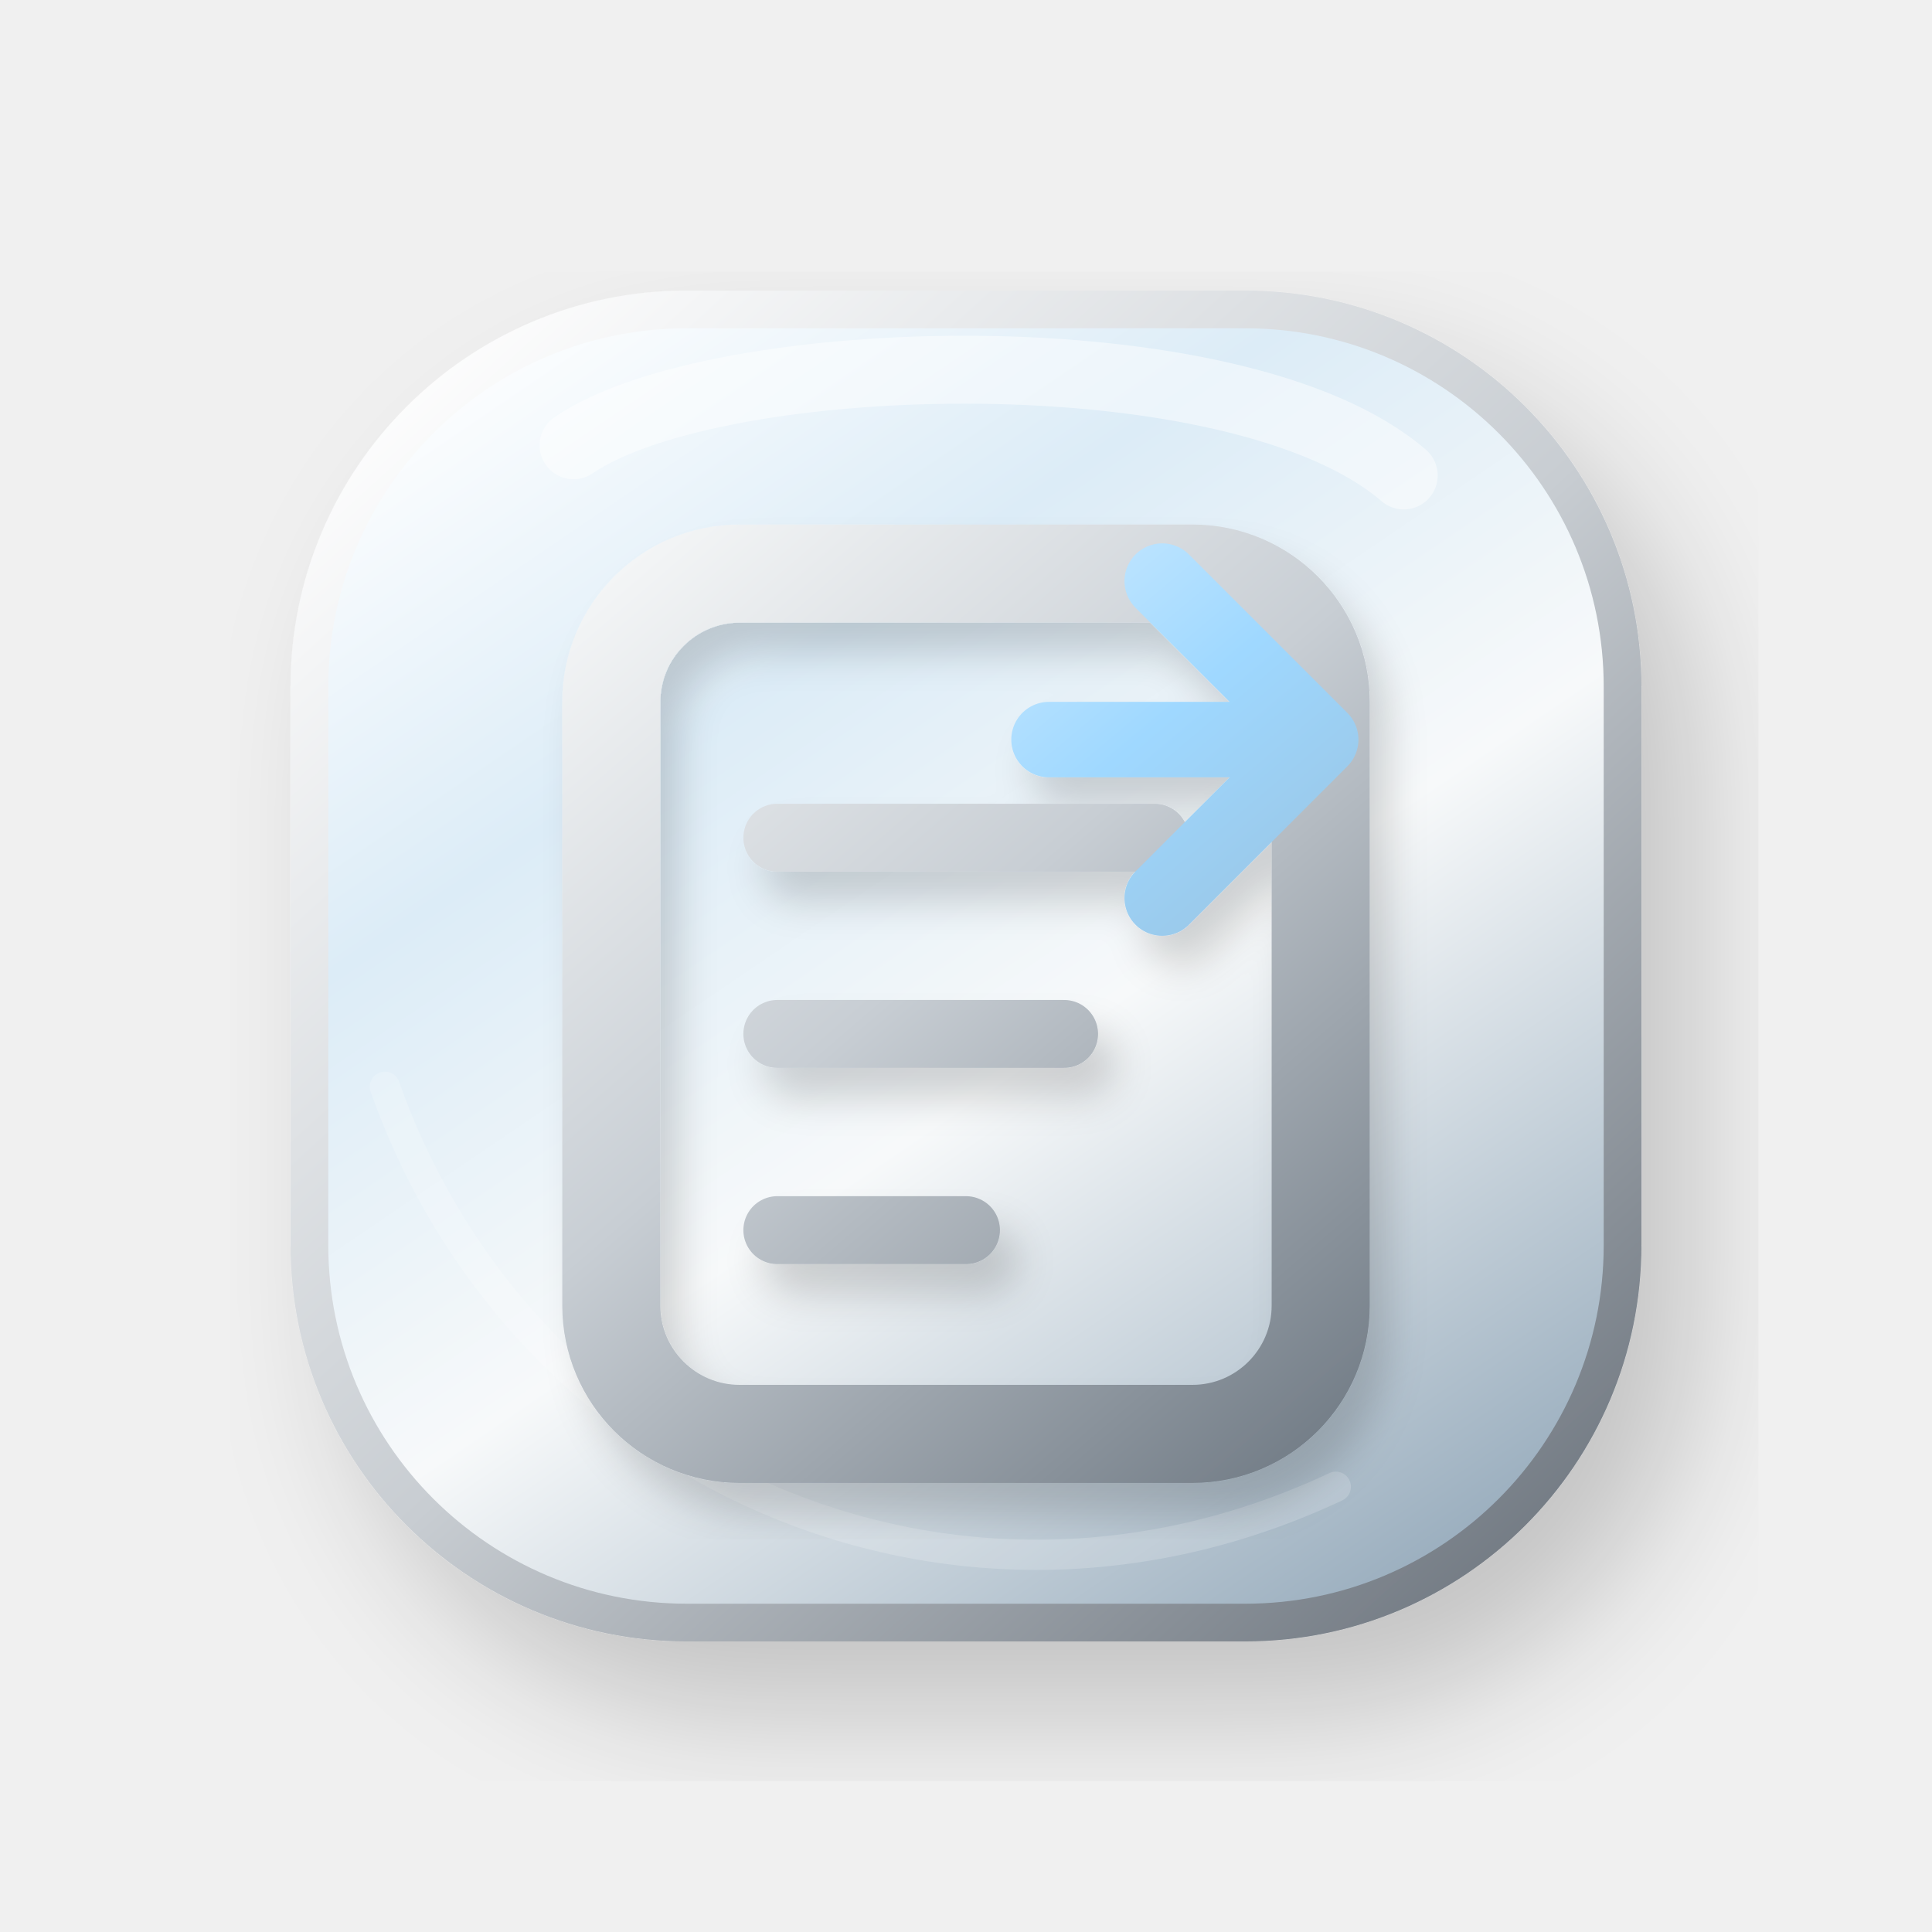
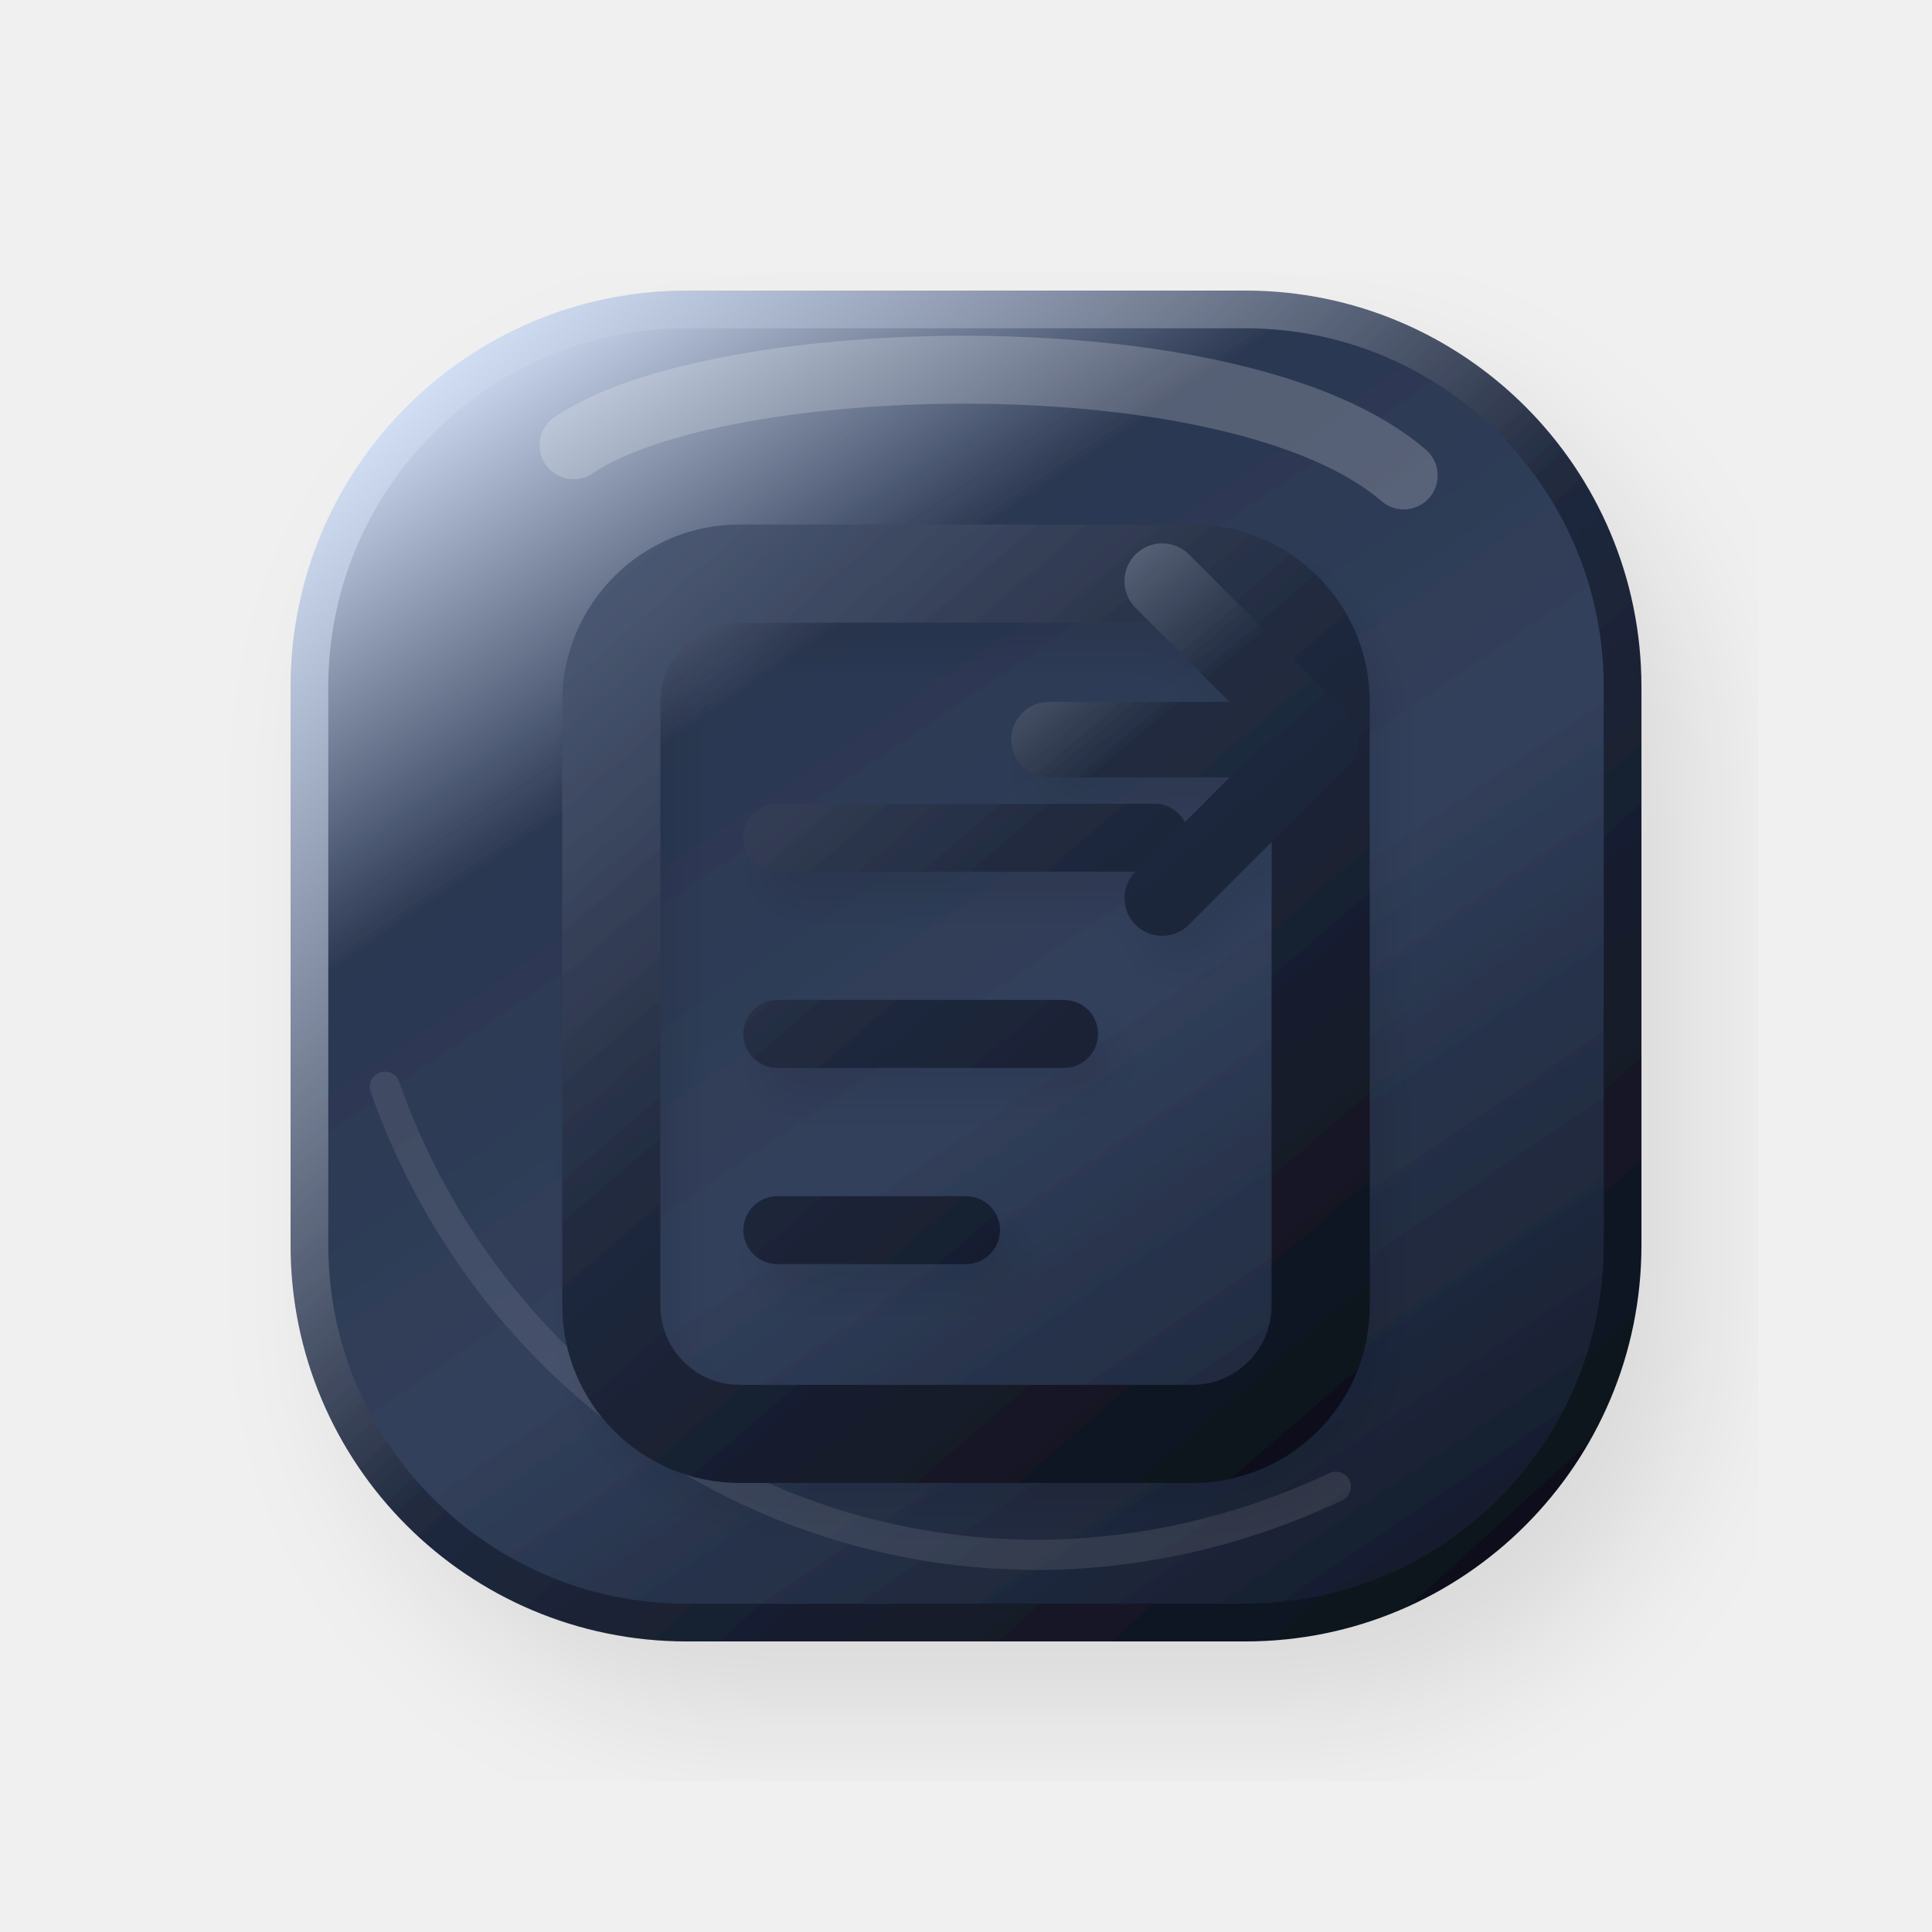
<svg xmlns="http://www.w3.org/2000/svg" width="512" height="512" viewBox="0 0 512 512" fill="none">
  <defs>
    <linearGradient id="metal" x1="138" y1="76" x2="384" y2="438" gradientUnits="userSpaceOnUse">
-       <stop offset="0" stop-color="#ffffff" />
-       <stop offset="0.28" stop-color="#dcecf7" />
-       <stop offset="0.56" stop-color="#f7f9fa" />
-       <stop offset="1" stop-color="#8fa5b7" />
+       <stop offset="0" stop-color="#dce9ff" />
+       <stop offset="0.28" stop-color="#2b3751" />
+       <stop offset="0.56" stop-color="#32405c" />
+       <stop offset="1" stop-color="#121827" />
    </linearGradient>
    <linearGradient id="rim" x1="104" y1="92" x2="406" y2="424" gradientUnits="userSpaceOnUse">
-       <stop offset="0" stop-color="#ffffff" />
-       <stop offset="0.52" stop-color="#c8cdd2" />
-       <stop offset="1" stop-color="#6f7780" />
+       <stop offset="0" stop-color="#dce9ff" />
+       <stop offset="0.52" stop-color="#20293e" />
+       <stop offset="1" stop-color="#0b0f19" />
    </linearGradient>
    <linearGradient id="line" x1="150" y1="132" x2="360" y2="376" gradientUnits="userSpaceOnUse">
-       <stop offset="0" stop-color="#fbfcfc" />
-       <stop offset="0.48" stop-color="#c8ced4" />
-       <stop offset="1" stop-color="#737d87" />
+       <stop offset="0" stop-color="#53617c" />
+       <stop offset="0.48" stop-color="#20293e" />
+       <stop offset="1" stop-color="#0c101a" />
    </linearGradient>
    <linearGradient id="accent" x1="156" y1="136" x2="356" y2="374" gradientUnits="userSpaceOnUse">
-       <stop offset="0" stop-color="#ffffff" />
-       <stop offset="0.45" stop-color="#9fd8ff" />
-       <stop offset="1" stop-color="#8fa5b7" />
+       <stop offset="0" stop-color="#dce9ff" />
+       <stop offset="0.45" stop-color="#212b40" />
+       <stop offset="1" stop-color="#121827" />
    </linearGradient>
    <radialGradient id="inner" cx="0" cy="0" r="1" gradientUnits="userSpaceOnUse" gradientTransform="translate(212 170) rotate(52) scale(260)">
-       <stop stop-color="#ffffff" stop-opacity="0.9" />
-       <stop offset="0.48" stop-color="#dcecf7" stop-opacity="0.78" />
-       <stop offset="1" stop-color="#8fa5b7" stop-opacity="0.62" />
+       <stop stop-color="#dce9ff" stop-opacity="0.30" />
+       <stop offset="0.48" stop-color="#2b3751" stop-opacity="0.22" />
+       <stop offset="1" stop-color="#121827" stop-opacity="0.14" />
    </radialGradient>
    <filter id="shadow" x="46" y="52" width="420" height="420" filterUnits="userSpaceOnUse" color-interpolation-filters="sRGB">
-       <feDropShadow dx="15" dy="20" stdDeviation="17" flood-color="#171717" flood-opacity="0.18" />
+       <feDropShadow dx="15" dy="20" stdDeviation="17" flood-color="#171717" flood-opacity="0.09" />
    </filter>
    <filter id="soft" x="104" y="104" width="304" height="304" filterUnits="userSpaceOnUse" color-interpolation-filters="sRGB">
-       <feDropShadow dx="5" dy="8" stdDeviation="5" flood-color="#171717" flood-opacity="0.16" />
+       <feDropShadow dx="5" dy="8" stdDeviation="5" flood-color="#171717" flood-opacity="0.08" />
    </filter>
  </defs>
  <g filter="url(#shadow)">
    <rect x="78" y="78" width="356" height="356" rx="104" fill="url(#metal)" />
    <rect x="82" y="82" width="348" height="348" rx="100" fill="none" stroke="url(#rim)" stroke-width="10" />
-     <path d="M152 118C190 92 328 88 372 126" stroke="white" stroke-width="18" stroke-linecap="round" opacity="0.46" />
-     <path d="M102 288C138 390 252 442 354 394" stroke="white" stroke-width="8" stroke-linecap="round" opacity="0.18" />
+     <path d="M152 118C190 92 328 88 372 126" stroke="white" stroke-width="18" stroke-linecap="round" opacity="0.20" />
+     <path d="M102 288C138 390 252 442 354 394" stroke="white" stroke-width="8" stroke-linecap="round" opacity="0.09" />
  </g>
  <g filter="url(#soft)">
    <rect x="162" y="152" width="188" height="228" rx="34" fill="none" stroke="url(#line)" stroke-width="26" />
    <path d="M206 222H306M206 274H282M206 326H256" stroke="url(#line)" stroke-width="18" stroke-linecap="round" />
    <path d="M308 154L350 196M350 196L308 238M350 196H278" stroke="url(#accent)" stroke-width="20" stroke-linecap="round" stroke-linejoin="round" />
  </g>
</svg>
